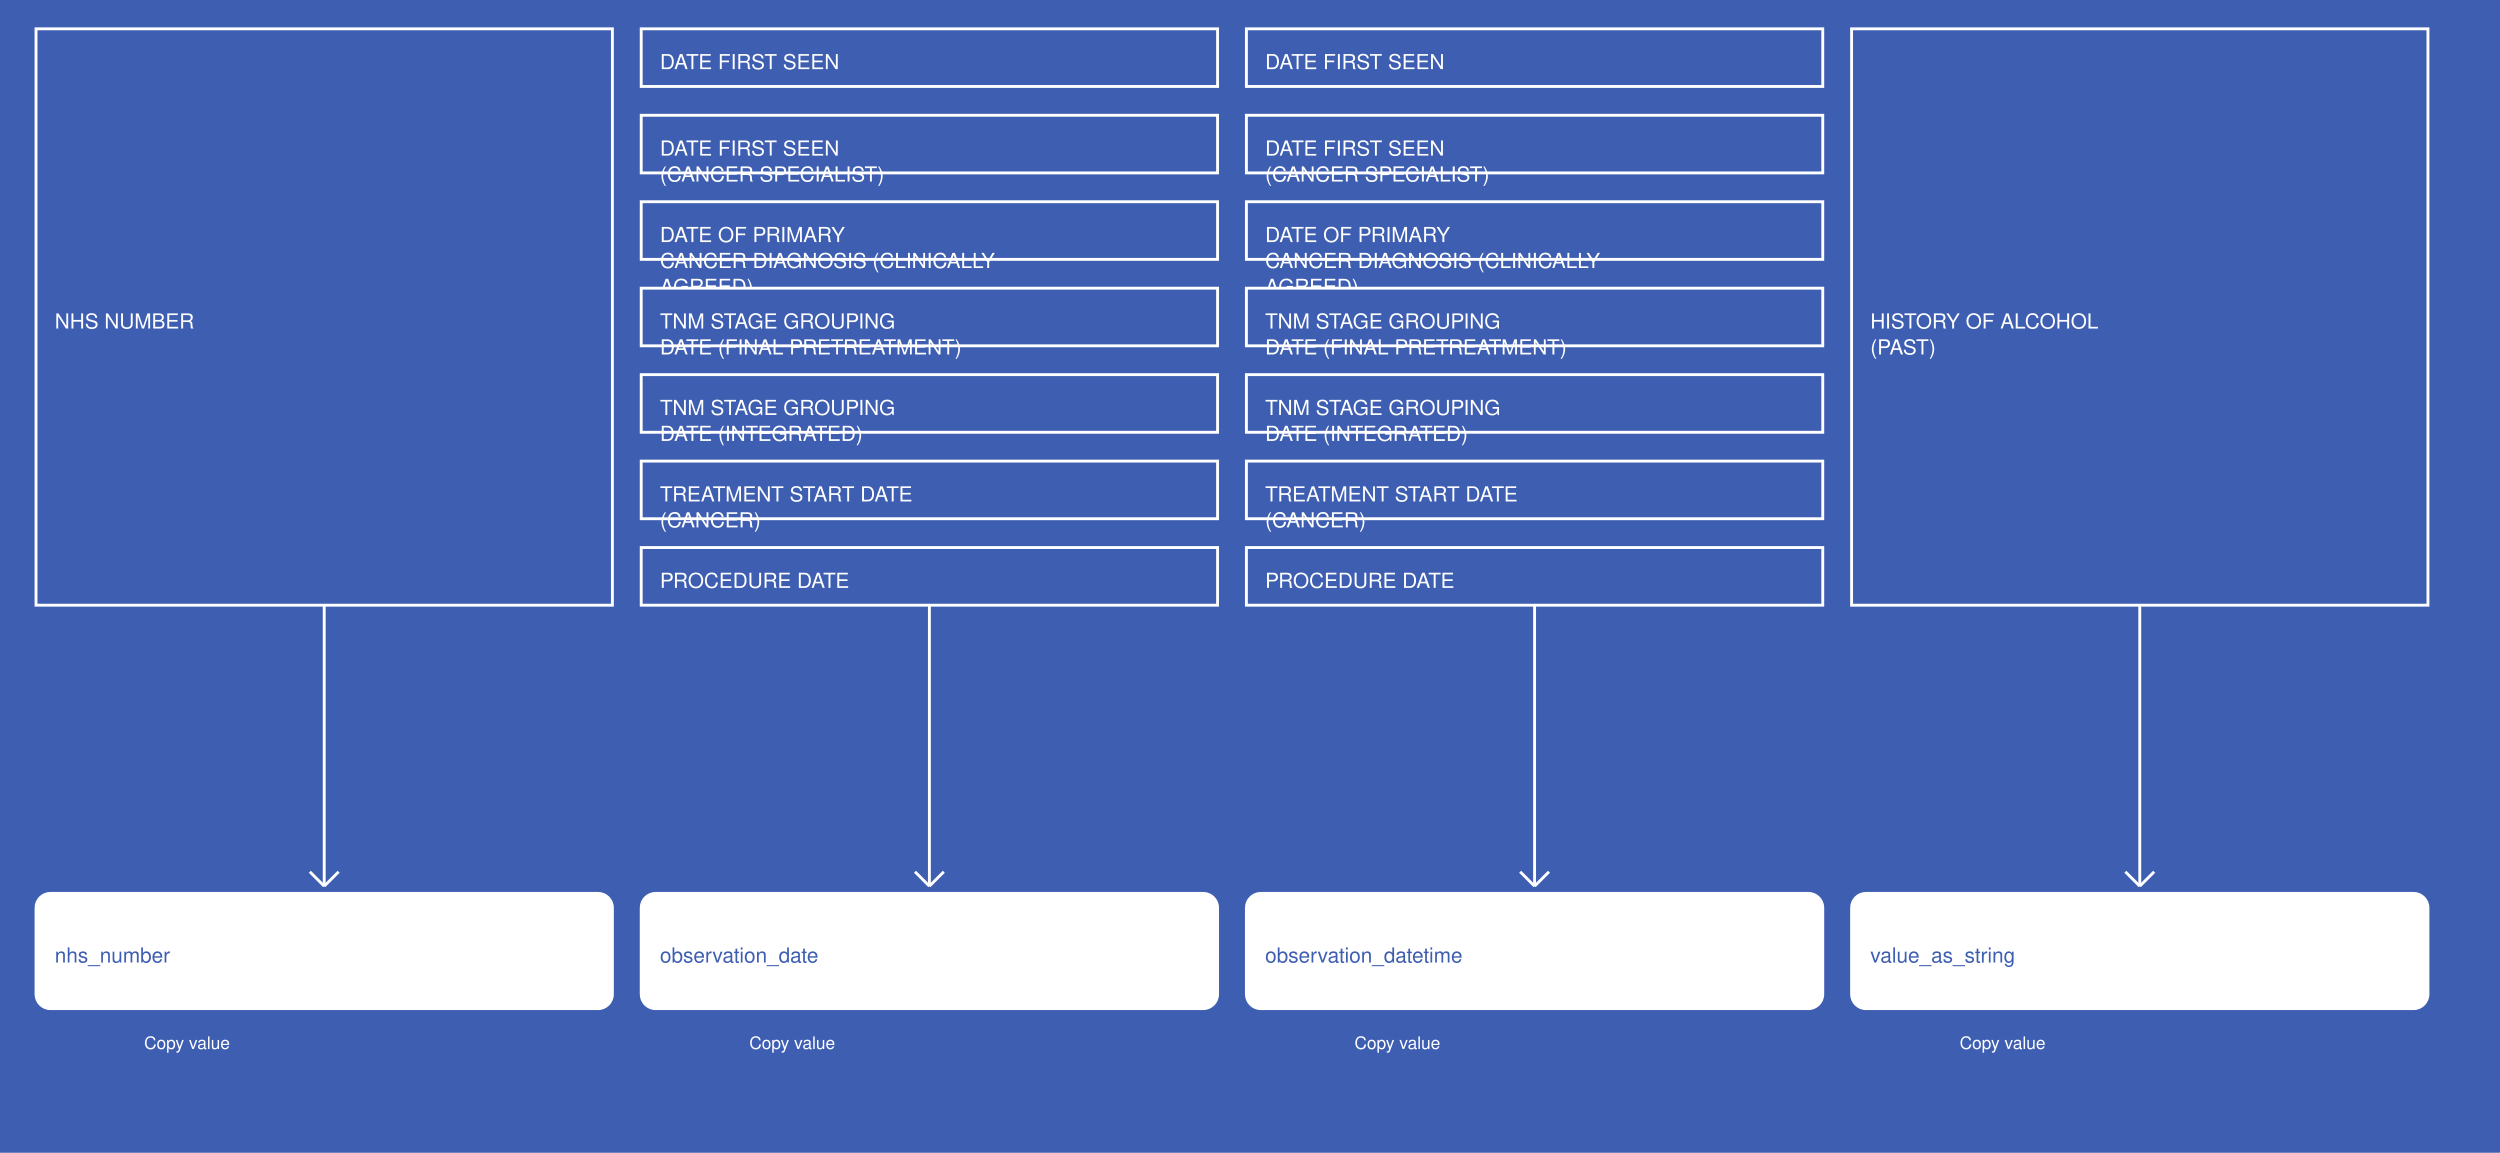
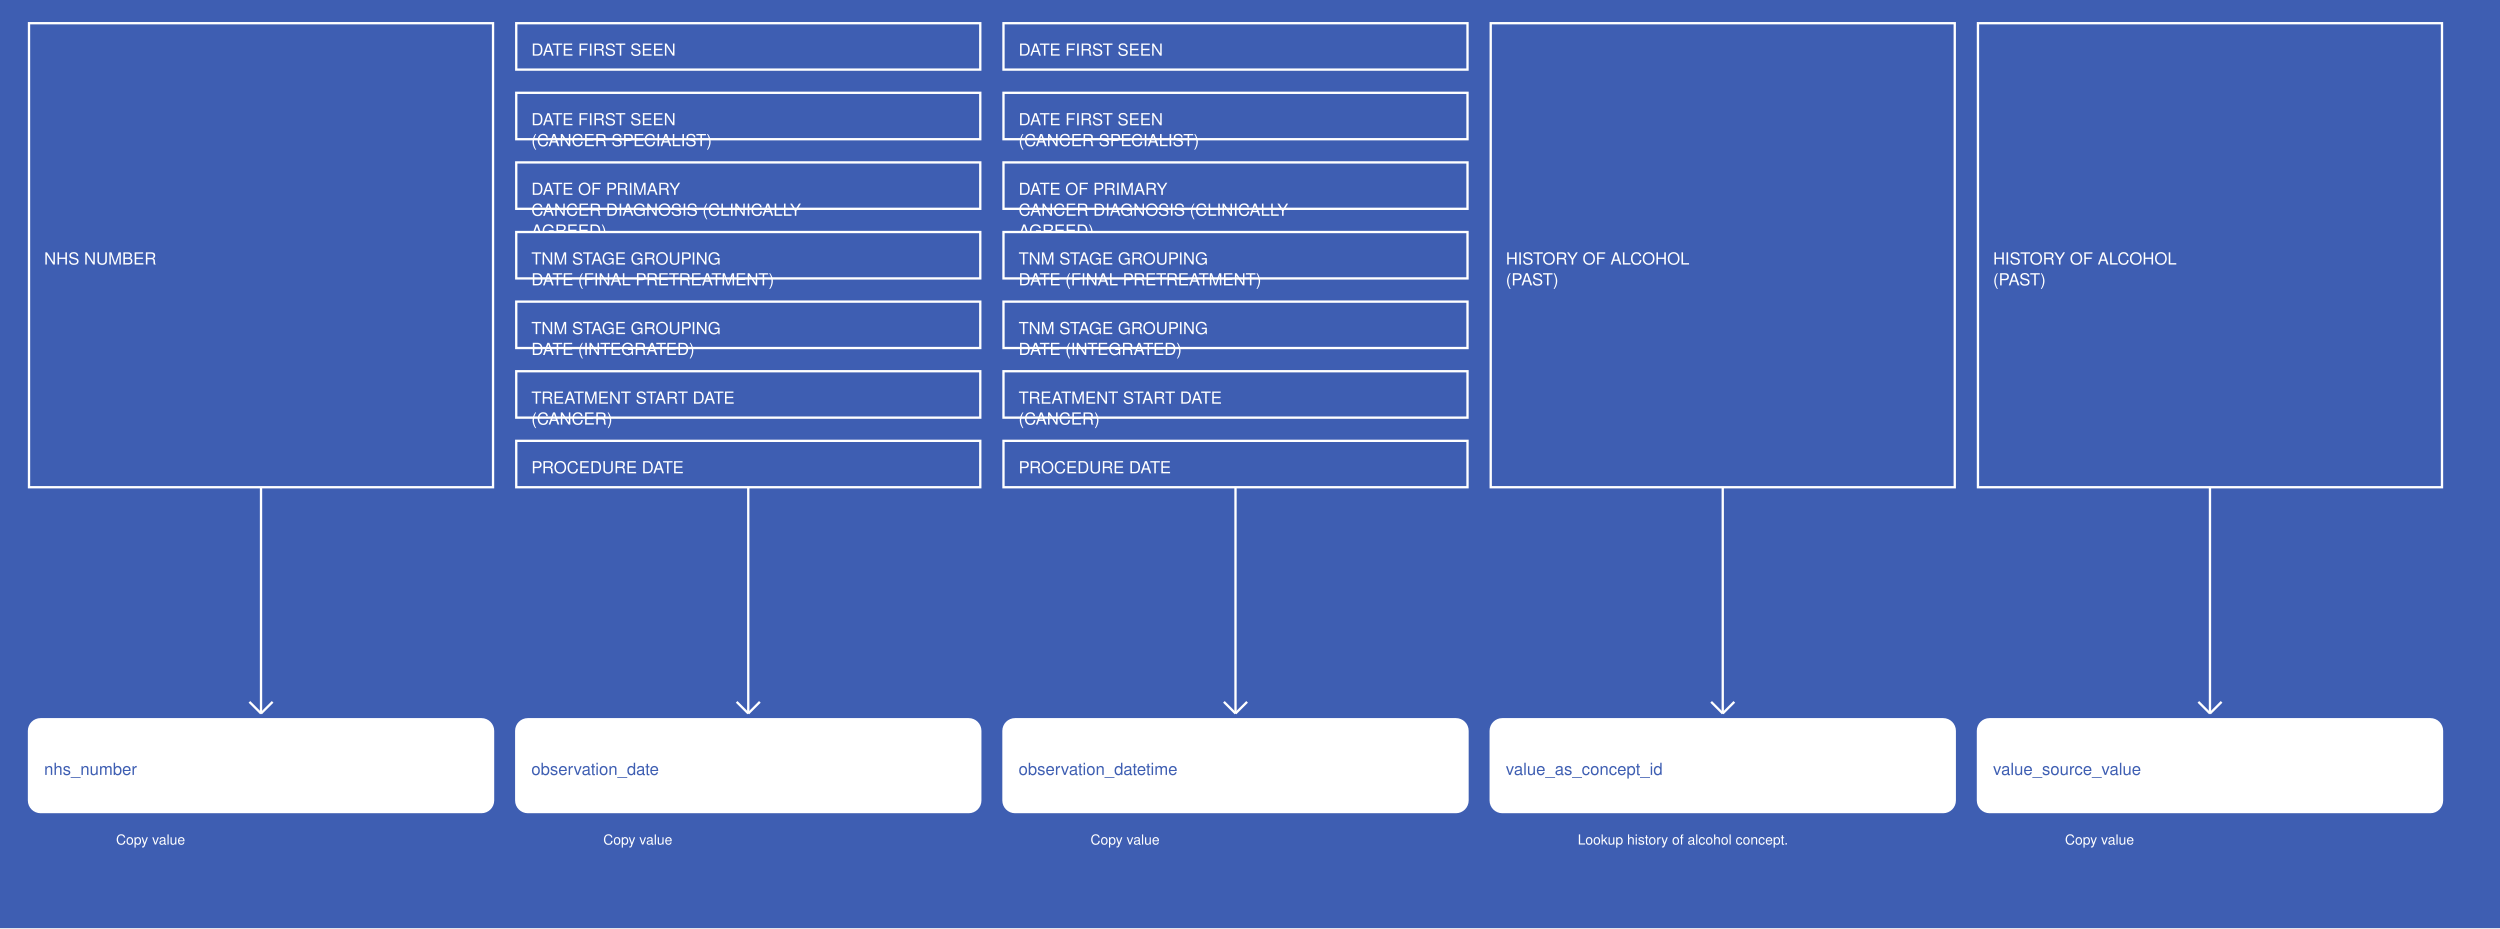
- <svg xmlns="http://www.w3.org/2000/svg" width="1735" height="800">
+ <svg xmlns="http://www.w3.org/2000/svg" width="2155" height="800">
  <rect width="100%" height="100%" fill="#3E5EB2" />
  <g>
    <rect x="25" y="20" width="400" height="400" fill="#3E5EB2" stroke="white" stroke-width="2" />
    <text x="38" y="228" fill="white" font-family="Helvetica" font-size="1.2em" text-anchor="start">NHS NUMBER</text>
  </g>
  <g>
    <line x1="225" y1="420" x2="225" y2="615" stroke="white" stroke-width="2" />
    <line x1="215" y1="605" x2="225" y2="615" stroke="white" stroke-width="2" />
    <line x1="235" y1="605" x2="225" y2="615" stroke="white" stroke-width="2" />
    <text x="100" y="728" fill="white" font-size="1em" font-family="Helvetica">Copy value</text>
  </g>
  <g>
    <rect x="25" y="620" width="400" height="80" fill="white" stroke="white" stroke-width="2" rx="10" />
    <text x="38" y="668" fill="#3E5EB2" font-family="Helvetica" font-size="1.2em" text-anchor="start">nhs_number</text>
  </g>
  <g>
    <rect x="445" y="20" width="400" height="40" fill="#3E5EB2" stroke="white" stroke-width="2" />
    <text x="458" y="48" fill="white" font-family="Helvetica" font-size="1.2em" text-anchor="start">DATE FIRST SEEN</text>
  </g>
  <g>
    <rect x="445" y="80" width="400" height="40" fill="#3E5EB2" stroke="white" stroke-width="2" />
    <text x="458" y="108" fill="white" font-family="Helvetica" font-size="1.2em" text-anchor="start">DATE FIRST SEEN</text>
    <text x="458" y="126" fill="white" font-family="Helvetica" font-size="1.2em" text-anchor="start">(CANCER SPECIALIST)</text>
  </g>
  <g>
    <rect x="445" y="140" width="400" height="40" fill="#3E5EB2" stroke="white" stroke-width="2" />
    <text x="458" y="168" fill="white" font-family="Helvetica" font-size="1.2em" text-anchor="start">DATE OF PRIMARY</text>
    <text x="458" y="186" fill="white" font-family="Helvetica" font-size="1.2em" text-anchor="start">CANCER DIAGNOSIS (CLINICALLY</text>
    <text x="458" y="204" fill="white" font-family="Helvetica" font-size="1.2em" text-anchor="start">AGREED)</text>
  </g>
  <g>
    <rect x="445" y="200" width="400" height="40" fill="#3E5EB2" stroke="white" stroke-width="2" />
    <text x="458" y="228" fill="white" font-family="Helvetica" font-size="1.2em" text-anchor="start">TNM STAGE GROUPING</text>
    <text x="458" y="246" fill="white" font-family="Helvetica" font-size="1.2em" text-anchor="start">DATE (FINAL PRETREATMENT)</text>
  </g>
  <g>
    <rect x="445" y="260" width="400" height="40" fill="#3E5EB2" stroke="white" stroke-width="2" />
    <text x="458" y="288" fill="white" font-family="Helvetica" font-size="1.2em" text-anchor="start">TNM STAGE GROUPING</text>
    <text x="458" y="306" fill="white" font-family="Helvetica" font-size="1.2em" text-anchor="start">DATE (INTEGRATED)</text>
  </g>
  <g>
    <rect x="445" y="320" width="400" height="40" fill="#3E5EB2" stroke="white" stroke-width="2" />
    <text x="458" y="348" fill="white" font-family="Helvetica" font-size="1.2em" text-anchor="start">TREATMENT START DATE</text>
    <text x="458" y="366" fill="white" font-family="Helvetica" font-size="1.2em" text-anchor="start">(CANCER)</text>
  </g>
  <g>
    <rect x="445" y="380" width="400" height="40" fill="#3E5EB2" stroke="white" stroke-width="2" />
    <text x="458" y="408" fill="white" font-family="Helvetica" font-size="1.2em" text-anchor="start">PROCEDURE DATE</text>
  </g>
  <g>
    <line x1="645" y1="420" x2="645" y2="615" stroke="white" stroke-width="2" />
    <line x1="635" y1="605" x2="645" y2="615" stroke="white" stroke-width="2" />
    <line x1="655" y1="605" x2="645" y2="615" stroke="white" stroke-width="2" />
    <text x="520" y="728" fill="white" font-size="1em" font-family="Helvetica">Copy value</text>
  </g>
  <g>
    <rect x="445" y="620" width="400" height="80" fill="white" stroke="white" stroke-width="2" rx="10" />
    <text x="458" y="668" fill="#3E5EB2" font-family="Helvetica" font-size="1.2em" text-anchor="start">observation_date</text>
  </g>
  <g>
    <rect x="865" y="20" width="400" height="40" fill="#3E5EB2" stroke="white" stroke-width="2" />
    <text x="878" y="48" fill="white" font-family="Helvetica" font-size="1.2em" text-anchor="start">DATE FIRST SEEN</text>
  </g>
  <g>
    <rect x="865" y="80" width="400" height="40" fill="#3E5EB2" stroke="white" stroke-width="2" />
    <text x="878" y="108" fill="white" font-family="Helvetica" font-size="1.2em" text-anchor="start">DATE FIRST SEEN</text>
    <text x="878" y="126" fill="white" font-family="Helvetica" font-size="1.2em" text-anchor="start">(CANCER SPECIALIST)</text>
  </g>
  <g>
    <rect x="865" y="140" width="400" height="40" fill="#3E5EB2" stroke="white" stroke-width="2" />
    <text x="878" y="168" fill="white" font-family="Helvetica" font-size="1.2em" text-anchor="start">DATE OF PRIMARY</text>
    <text x="878" y="186" fill="white" font-family="Helvetica" font-size="1.2em" text-anchor="start">CANCER DIAGNOSIS (CLINICALLY</text>
    <text x="878" y="204" fill="white" font-family="Helvetica" font-size="1.2em" text-anchor="start">AGREED)</text>
  </g>
  <g>
    <rect x="865" y="200" width="400" height="40" fill="#3E5EB2" stroke="white" stroke-width="2" />
    <text x="878" y="228" fill="white" font-family="Helvetica" font-size="1.2em" text-anchor="start">TNM STAGE GROUPING</text>
    <text x="878" y="246" fill="white" font-family="Helvetica" font-size="1.2em" text-anchor="start">DATE (FINAL PRETREATMENT)</text>
  </g>
  <g>
    <rect x="865" y="260" width="400" height="40" fill="#3E5EB2" stroke="white" stroke-width="2" />
    <text x="878" y="288" fill="white" font-family="Helvetica" font-size="1.2em" text-anchor="start">TNM STAGE GROUPING</text>
    <text x="878" y="306" fill="white" font-family="Helvetica" font-size="1.2em" text-anchor="start">DATE (INTEGRATED)</text>
  </g>
  <g>
    <rect x="865" y="320" width="400" height="40" fill="#3E5EB2" stroke="white" stroke-width="2" />
    <text x="878" y="348" fill="white" font-family="Helvetica" font-size="1.2em" text-anchor="start">TREATMENT START DATE</text>
    <text x="878" y="366" fill="white" font-family="Helvetica" font-size="1.2em" text-anchor="start">(CANCER)</text>
  </g>
  <g>
    <rect x="865" y="380" width="400" height="40" fill="#3E5EB2" stroke="white" stroke-width="2" />
    <text x="878" y="408" fill="white" font-family="Helvetica" font-size="1.2em" text-anchor="start">PROCEDURE DATE</text>
  </g>
  <g>
    <line x1="1065" y1="420" x2="1065" y2="615" stroke="white" stroke-width="2" />
    <line x1="1055" y1="605" x2="1065" y2="615" stroke="white" stroke-width="2" />
    <line x1="1075" y1="605" x2="1065" y2="615" stroke="white" stroke-width="2" />
    <text x="940" y="728" fill="white" font-size="1em" font-family="Helvetica">Copy value</text>
  </g>
  <g>
    <rect x="865" y="620" width="400" height="80" fill="white" stroke="white" stroke-width="2" rx="10" />
    <text x="878" y="668" fill="#3E5EB2" font-family="Helvetica" font-size="1.2em" text-anchor="start">observation_datetime</text>
  </g>
  <g>
    <rect x="1285" y="20" width="400" height="400" fill="#3E5EB2" stroke="white" stroke-width="2" />
    <text x="1298" y="228" fill="white" font-family="Helvetica" font-size="1.2em" text-anchor="start">HISTORY OF ALCOHOL</text>
    <text x="1298" y="246" fill="white" font-family="Helvetica" font-size="1.2em" text-anchor="start">(PAST)</text>
  </g>
  <g>
    <line x1="1485" y1="420" x2="1485" y2="615" stroke="white" stroke-width="2" />
    <line x1="1475" y1="605" x2="1485" y2="615" stroke="white" stroke-width="2" />
    <line x1="1495" y1="605" x2="1485" y2="615" stroke="white" stroke-width="2" />
-     <text x="1360" y="728" fill="white" font-size="1em" font-family="Helvetica">Copy value</text>
+     <text x="1360" y="728" fill="white" font-size="1em" font-family="Helvetica">Lookup history of alcohol concept.</text>
  </g>
  <g>
    <rect x="1285" y="620" width="400" height="80" fill="white" stroke="white" stroke-width="2" rx="10" />
-     <text x="1298" y="668" fill="#3E5EB2" font-family="Helvetica" font-size="1.2em" text-anchor="start">value_as_string</text>
+     <text x="1298" y="668" fill="#3E5EB2" font-family="Helvetica" font-size="1.2em" text-anchor="start">value_as_concept_id</text>
+   </g>
+   <g>
+     <rect x="1705" y="20" width="400" height="400" fill="#3E5EB2" stroke="white" stroke-width="2" />
+     <text x="1718" y="228" fill="white" font-family="Helvetica" font-size="1.2em" text-anchor="start">HISTORY OF ALCOHOL</text>
+     <text x="1718" y="246" fill="white" font-family="Helvetica" font-size="1.2em" text-anchor="start">(PAST)</text>
+   </g>
+   <g>
+     <line x1="1905" y1="420" x2="1905" y2="615" stroke="white" stroke-width="2" />
+     <line x1="1895" y1="605" x2="1905" y2="615" stroke="white" stroke-width="2" />
+     <line x1="1915" y1="605" x2="1905" y2="615" stroke="white" stroke-width="2" />
+     <text x="1780" y="728" fill="white" font-size="1em" font-family="Helvetica">Copy value</text>
+   </g>
+   <g>
+     <rect x="1705" y="620" width="400" height="80" fill="white" stroke="white" stroke-width="2" rx="10" />
+     <text x="1718" y="668" fill="#3E5EB2" font-family="Helvetica" font-size="1.2em" text-anchor="start">value_source_value</text>
  </g>
</svg>
